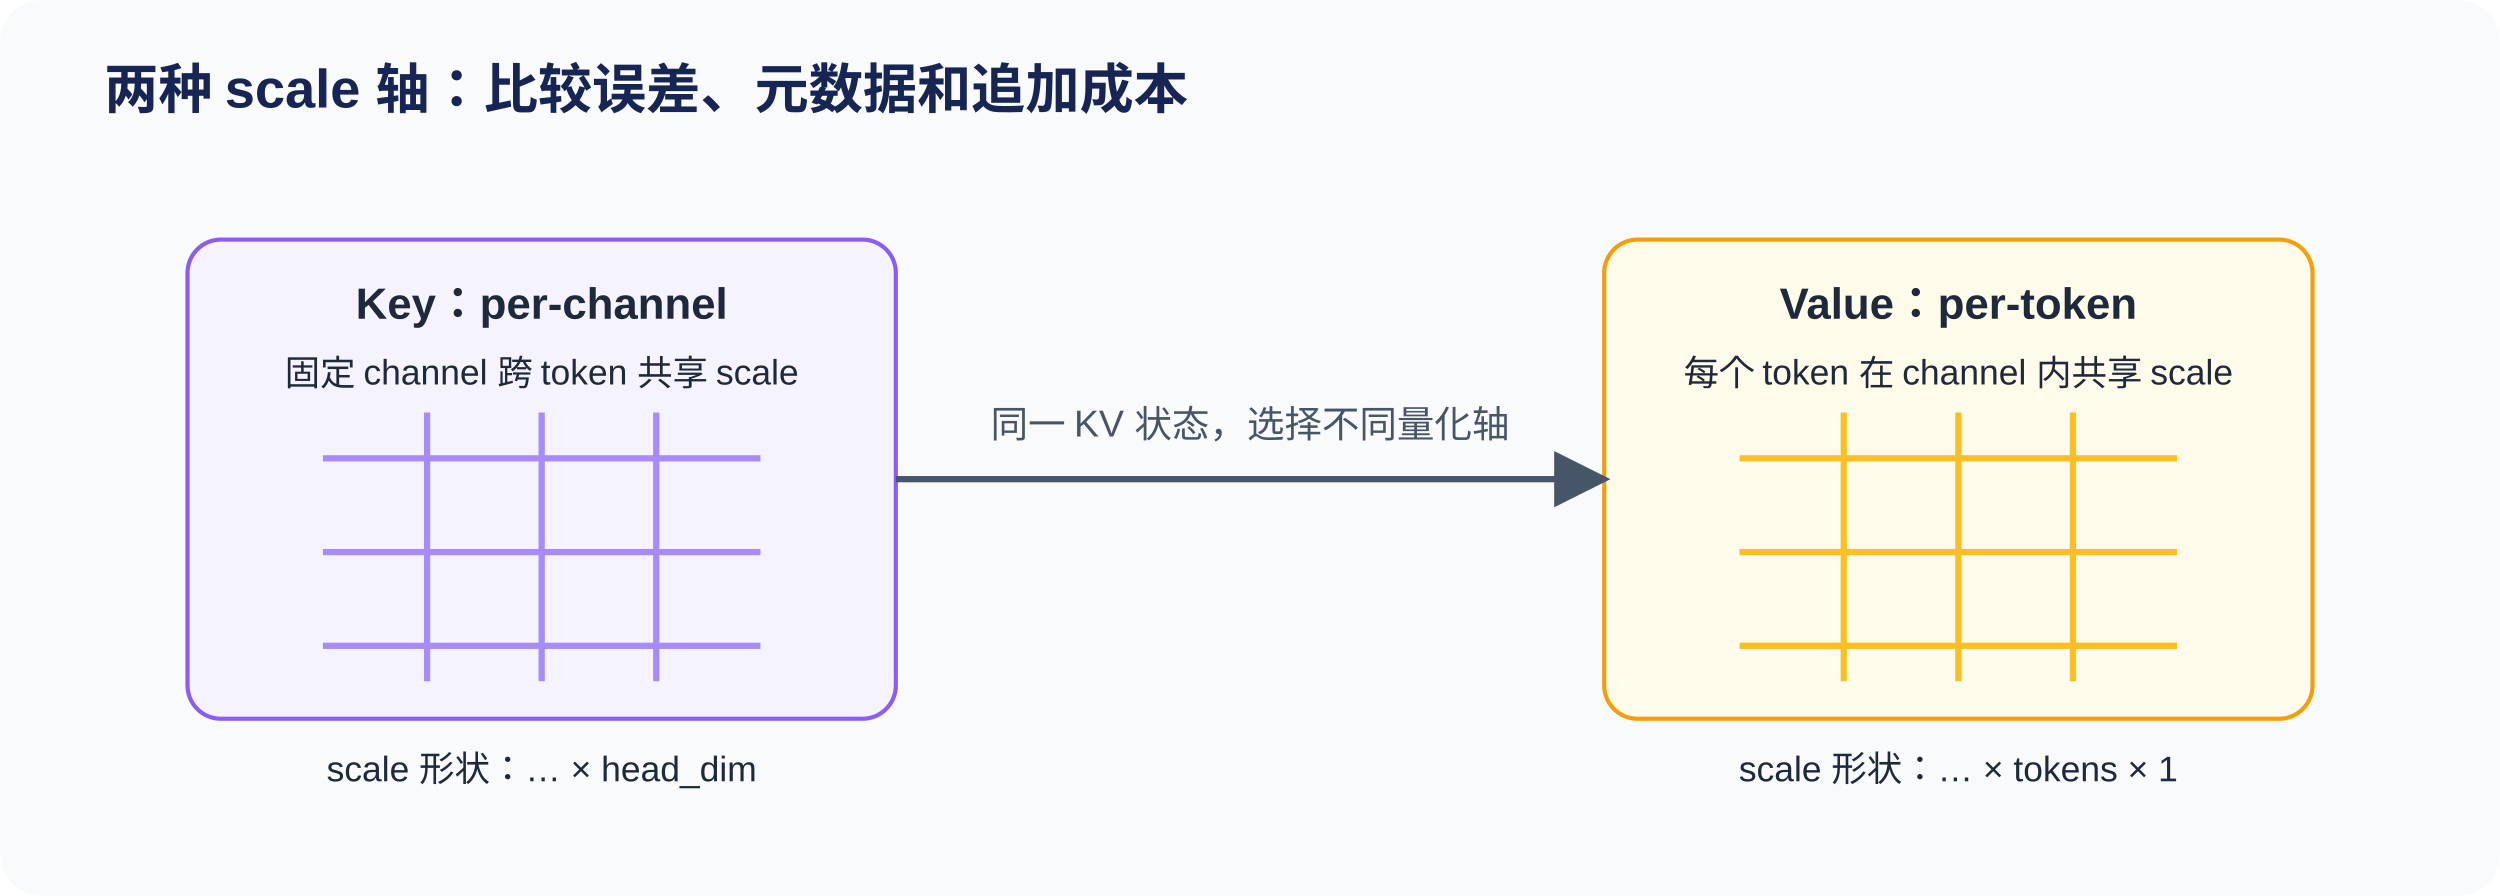
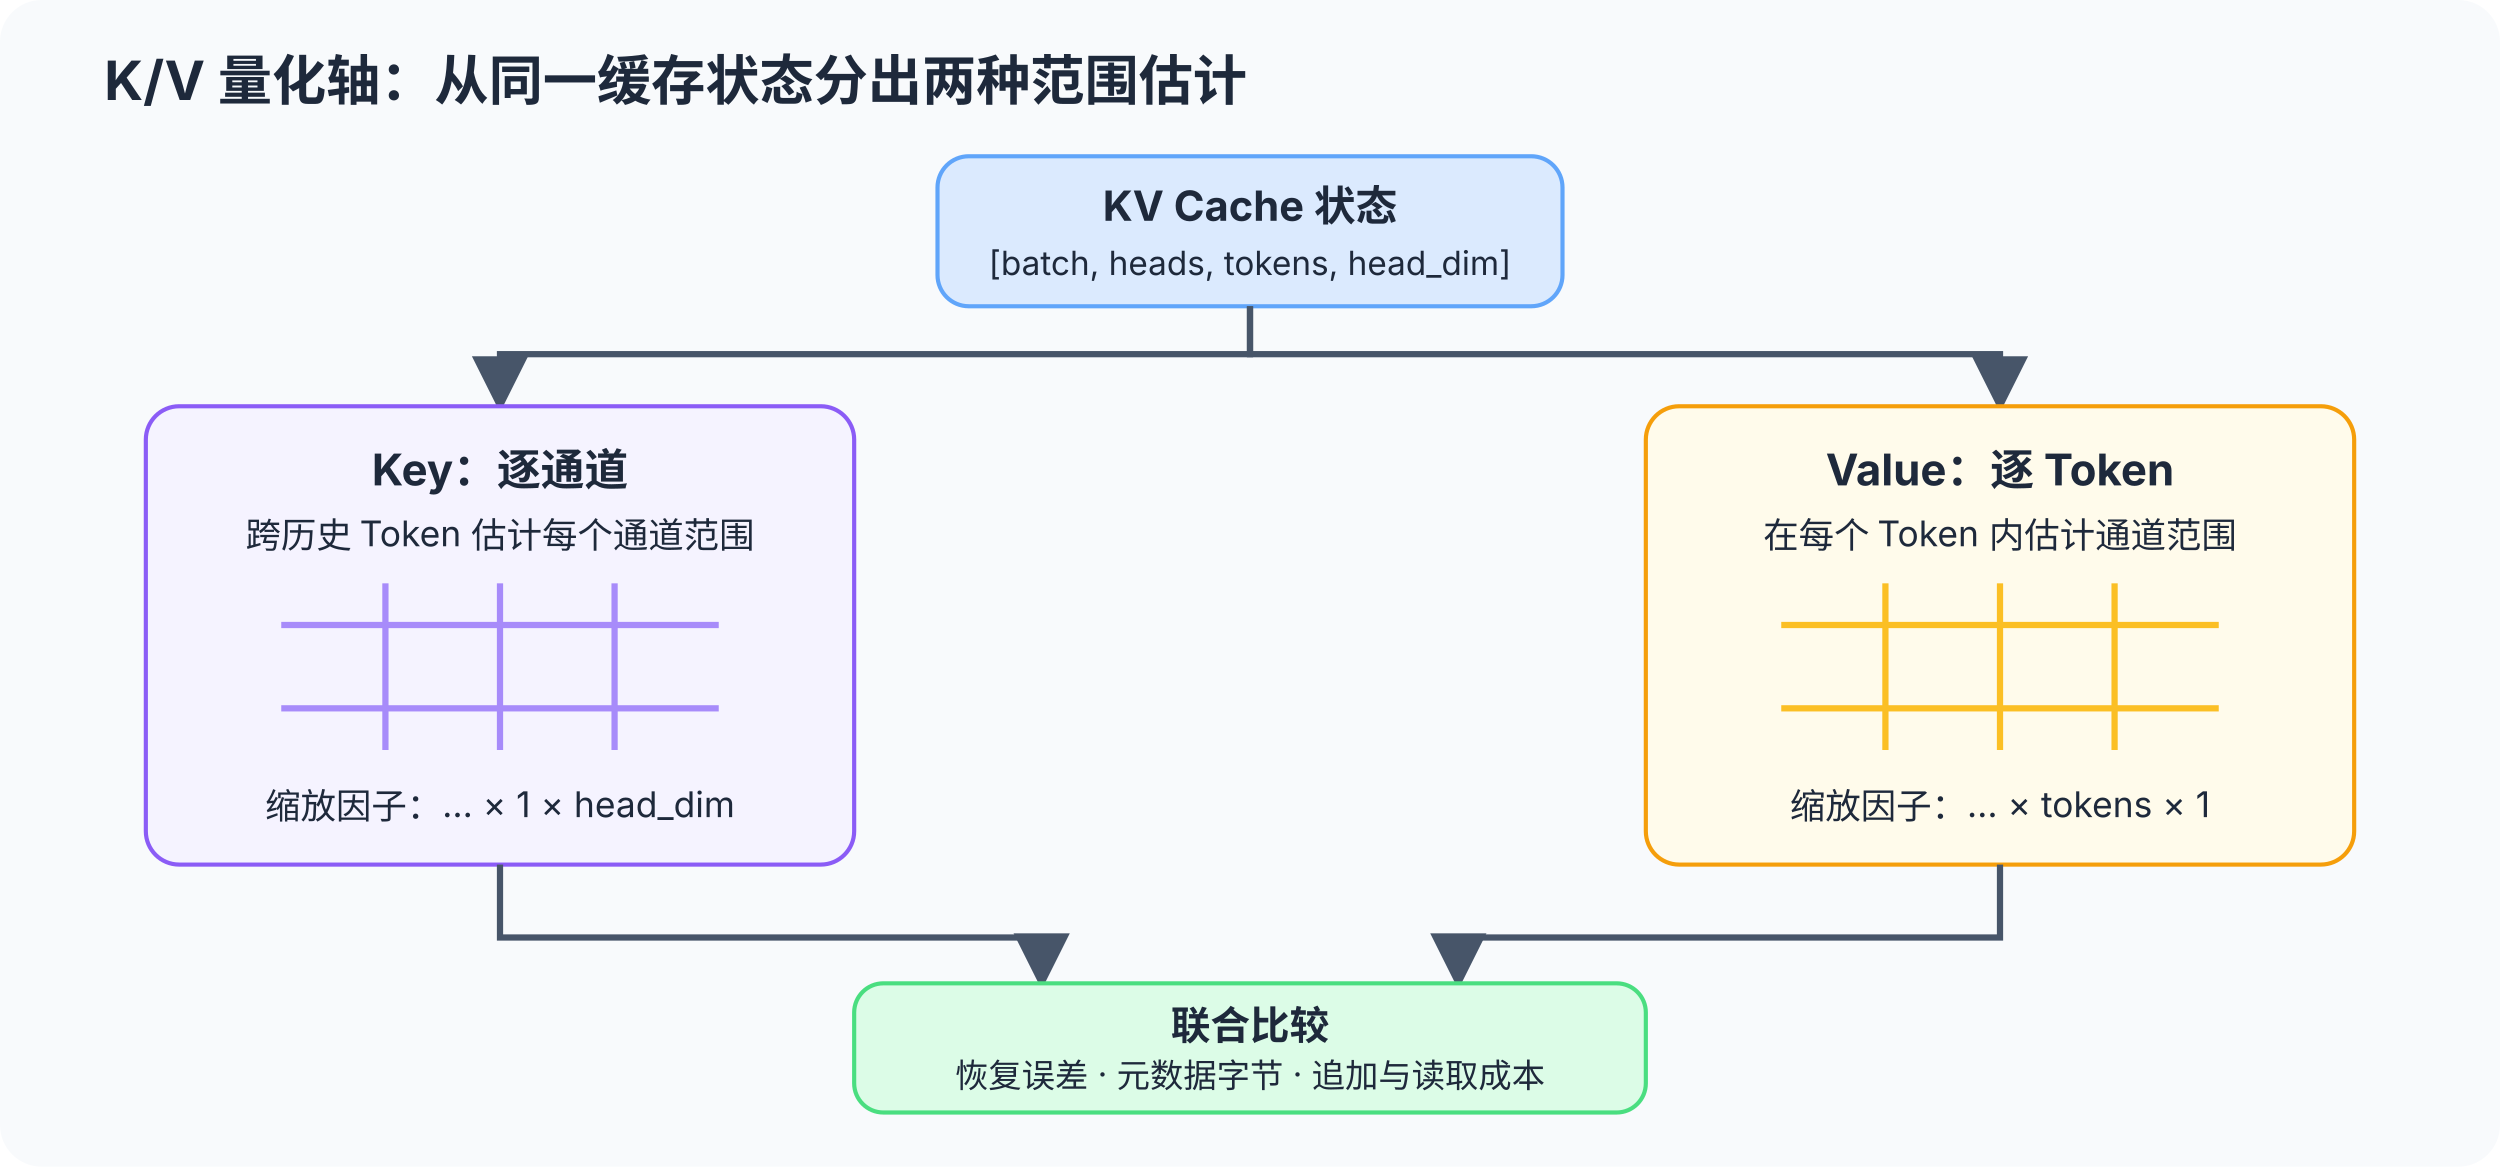
- <svg xmlns="http://www.w3.org/2000/svg" width="1200" height="430" viewBox="0 0 1200 430">
+ <svg xmlns="http://www.w3.org/2000/svg" width="1200" height="560" viewBox="0 0 1200 560">
  <defs>
-     <marker id="a" markerWidth="9" markerHeight="9" refX="8" refY="4.5" orient="auto">
+     <marker id="arrow" markerWidth="9" markerHeight="9" refX="8" refY="4.5" orient="auto">
      <path d="M0,0 L9,4.5 L0,9 Z" fill="#475569" />
    </marker>
+     <style>
+       .text { font-family: Inter, "Noto Sans CJK SC", "Microsoft YaHei", sans-serif; fill: #1e293b; }
+       .line { fill: none; stroke: #475569; stroke-width: 3; marker-end: url(#arrow); }
+     </style>
  </defs>
-   <rect width="1200" height="430" rx="20" fill="#f8fafc" />
-   <text x="50" y="52" font-family="Arial" font-size="26" font-weight="700" fill="#172554">两种 scale 轴：比较误差、元数据和追加成本</text>
-   <g font-family="Arial" fill="#1e293b" text-anchor="middle">
-     <rect x="90" y="115" width="340" height="230" rx="16" fill="#f5f3ff" stroke="#8b5cf6" stroke-width="2" />
-     <text x="260" y="153" font-size="21" font-weight="700">Key：per-channel</text>
-     <text x="260" y="185" font-size="17">固定 channel 跨 token 共享 scale</text>
-     <path d="M155 220H365M155 265H365M155 310H365M205 198V327M260 198V327M315 198V327" stroke="#a78bfa" stroke-width="3" />
-     <text x="260" y="375" font-size="17">scale 形状：… × head_dim</text>
-     <rect x="770" y="115" width="340" height="230" rx="16" fill="#fffbeb" stroke="#f59e0b" stroke-width="2" />
-     <text x="940" y="153" font-size="21" font-weight="700">Value：per-token</text>
-     <text x="940" y="185" font-size="17">每个 token 在 channel 内共享 scale</text>
-     <path d="M835 220H1045M835 265H1045M835 310H1045M885 198V327M940 198V327M995 198V327" stroke="#fbbf24" stroke-width="3" />
-     <text x="940" y="375" font-size="17">scale 形状：… × tokens × 1</text>
-   </g>
-   <path d="M430 230H770" stroke="#475569" stroke-width="3" fill="none" marker-end="url(#a)" />
-   <text x="600" y="210" text-anchor="middle" font-family="Arial" font-size="18" fill="#475569">同一 KV 状态，选择不同量化轴</text>
+   <rect width="1200" height="560" rx="20" fill="#f8fafc" />
+   <text x="50" y="48" class="text" font-size="26" font-weight="700">K/V 量化轴：从同一缓存状态分出两种范围估计</text>
+   <rect x="450" y="75" width="300" height="72" rx="15" fill="#dbeafe" stroke="#60a5fa" stroke-width="2" />
+   <text x="600" y="106" class="text" text-anchor="middle" font-size="20" font-weight="700">KV Cache 状态</text>
+   <text x="600" y="132" class="text" text-anchor="middle" font-size="16">[batch, heads, tokens, head_dim]</text>
+   <path d="M600 147 V170 H240 V195" class="line" />
+   <path d="M600 147 V170 H960 V195" class="line" />
+   <rect x="70" y="195" width="340" height="220" rx="16" fill="#f5f3ff" stroke="#8b5cf6" stroke-width="2" />
+   <text x="240" y="233" class="text" text-anchor="middle" font-size="21" font-weight="700">Key：逐通道</text>
+   <text x="240" y="263" class="text" text-anchor="middle" font-size="17">跨历史 Token 估计每个通道范围</text>
+   <path d="M135 300H345M135 340H345M185 280V360M240 280V360M295 280V360" stroke="#a78bfa" stroke-width="3" />
+   <text x="240" y="393" class="text" text-anchor="middle" font-size="17">缩放因子：… × 1 × head_dim</text>
+   <rect x="790" y="195" width="340" height="220" rx="16" fill="#fffbeb" stroke="#f59e0b" stroke-width="2" />
+   <text x="960" y="233" class="text" text-anchor="middle" font-size="21" font-weight="700">Value：逐 Token</text>
+   <text x="960" y="263" class="text" text-anchor="middle" font-size="17">在每个 Token 内估计通道范围</text>
+   <path d="M855 300H1065M855 340H1065M905 280V360M960 280V360M1015 280V360" stroke="#fbbf24" stroke-width="3" />
+   <text x="960" y="393" class="text" text-anchor="middle" font-size="17">缩放因子：… × tokens × 1</text>
+   <path d="M240 415 V450 H500 V472" class="line" />
+   <path d="M960 415 V450 H700 V472" class="line" />
+   <rect x="410" y="472" width="380" height="62" rx="14" fill="#dcfce7" stroke="#4ade80" stroke-width="2" />
+   <text x="600" y="499" class="text" text-anchor="middle" font-size="19" font-weight="700">联合比较</text>
+   <text x="600" y="522" class="text" text-anchor="middle" font-size="16">恢复误差 · 元数据字节 · 追加与读取成本</text>
</svg>
